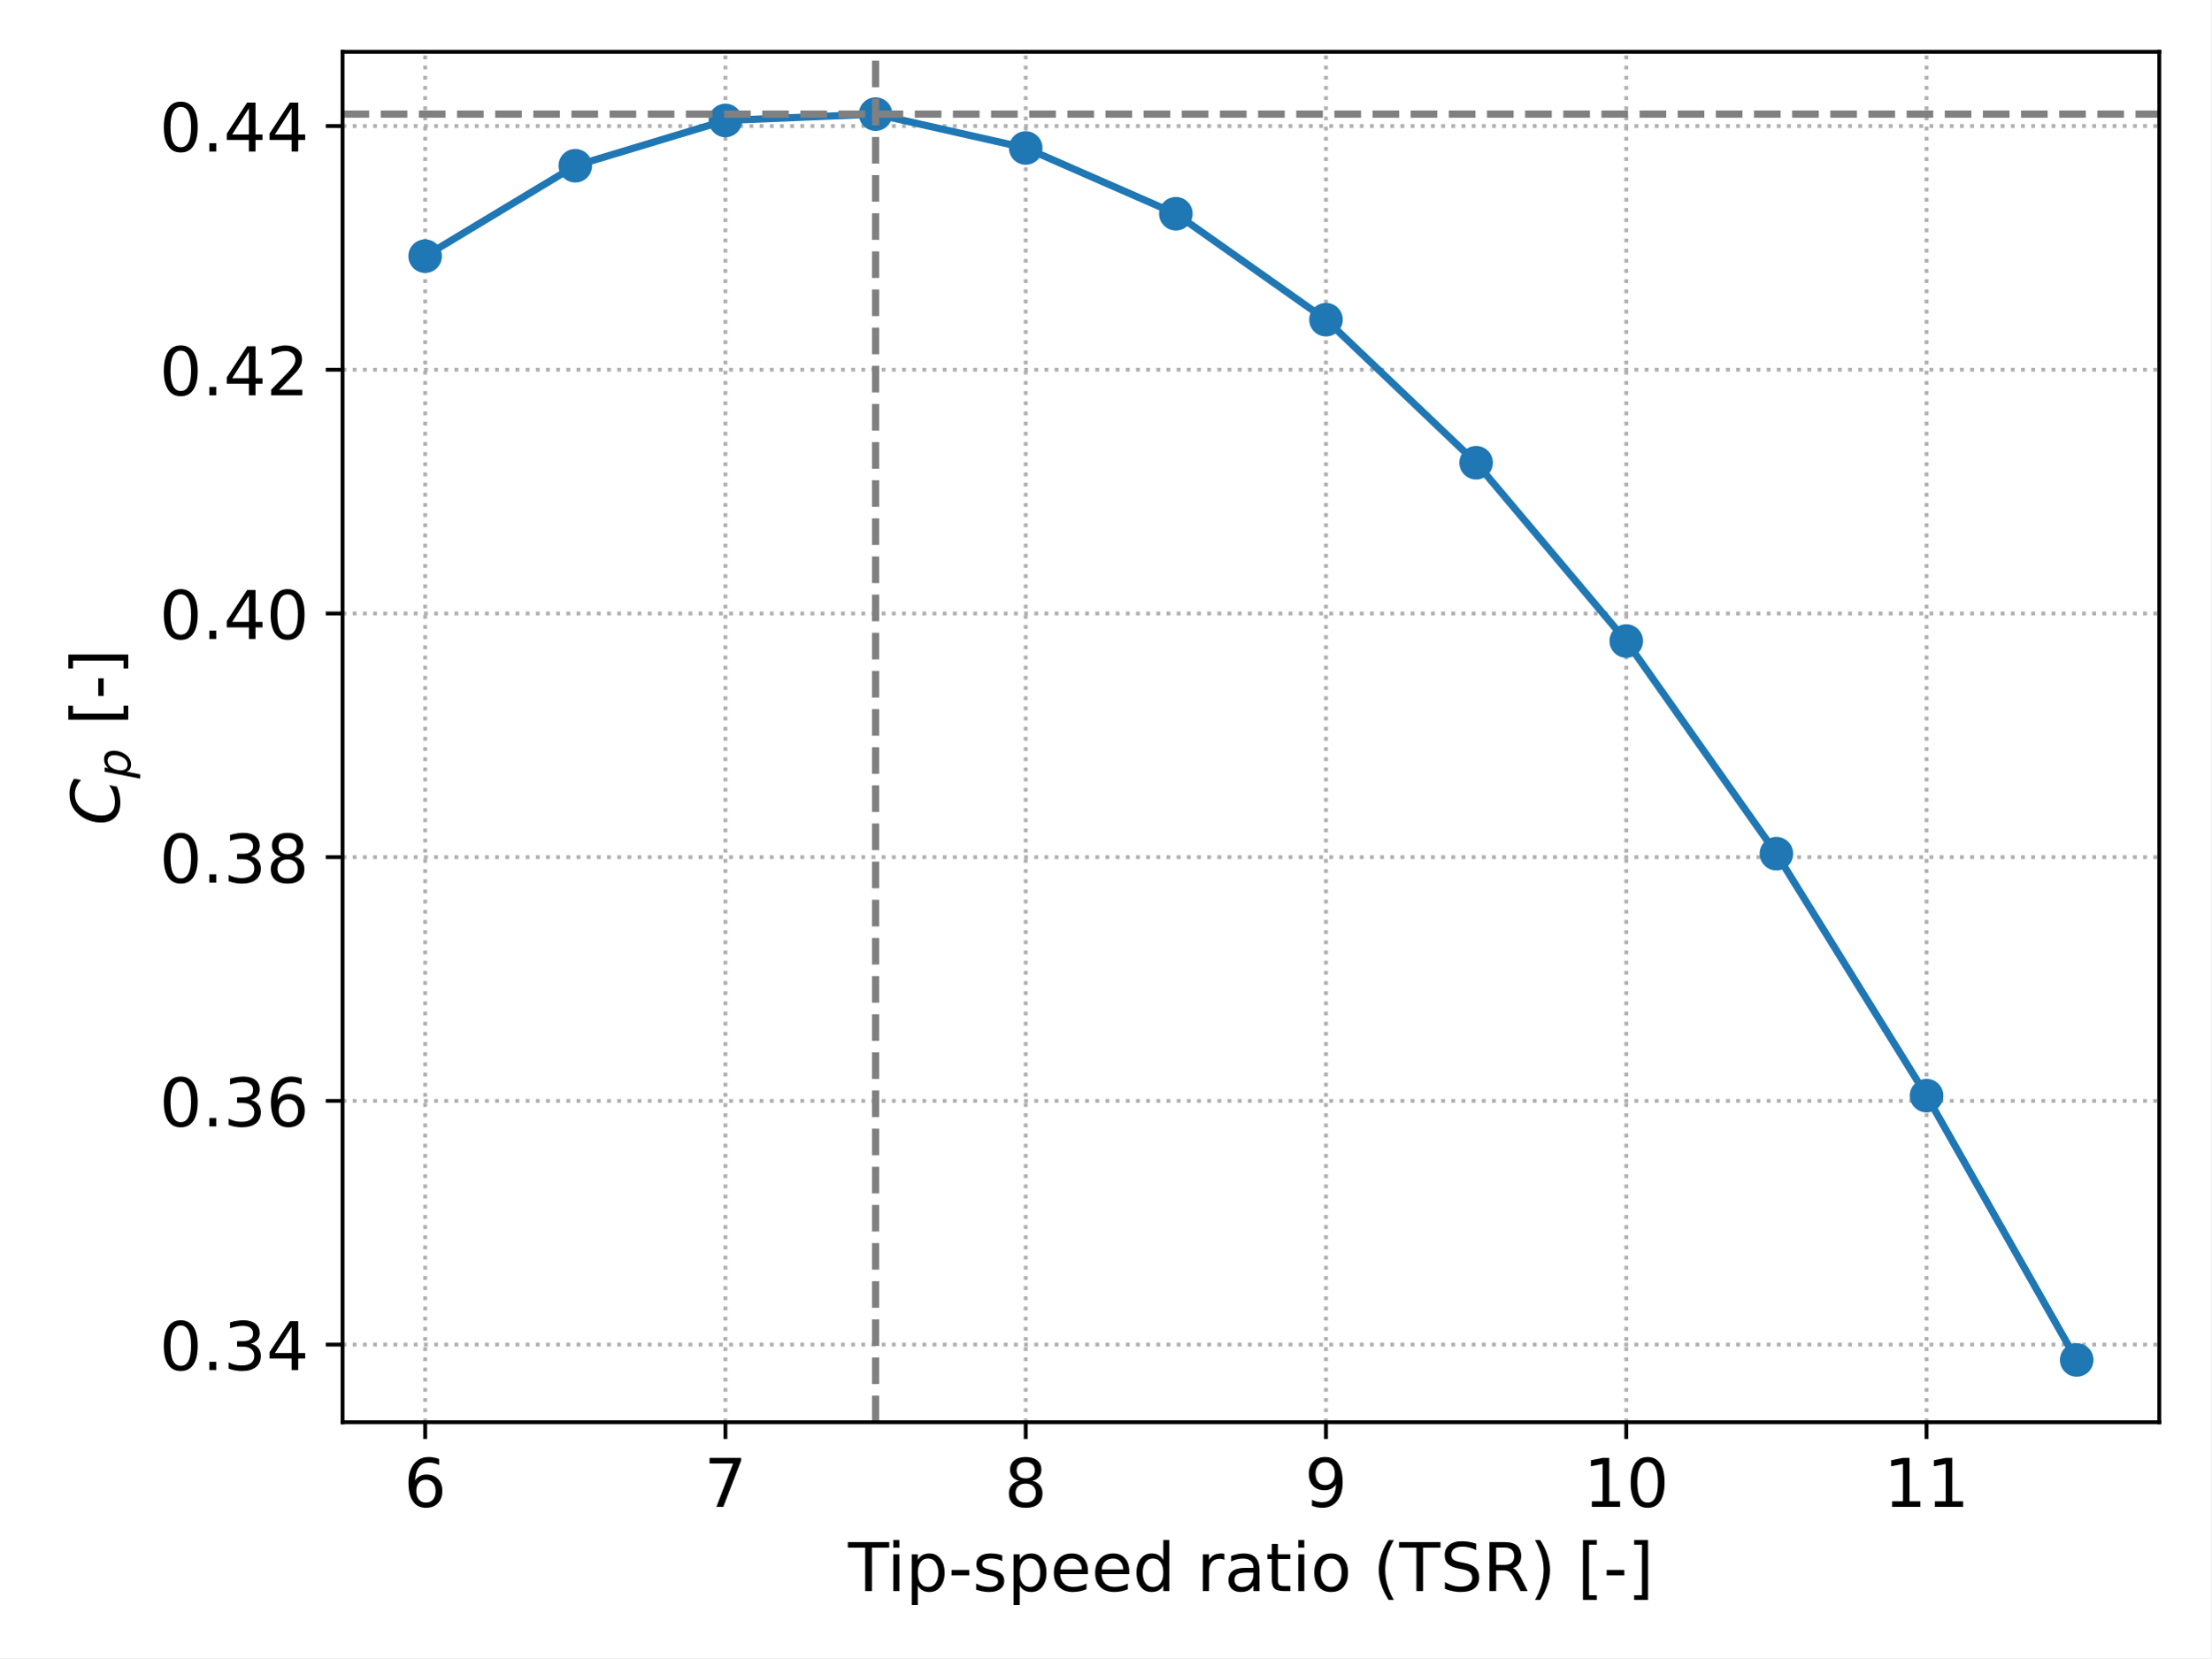
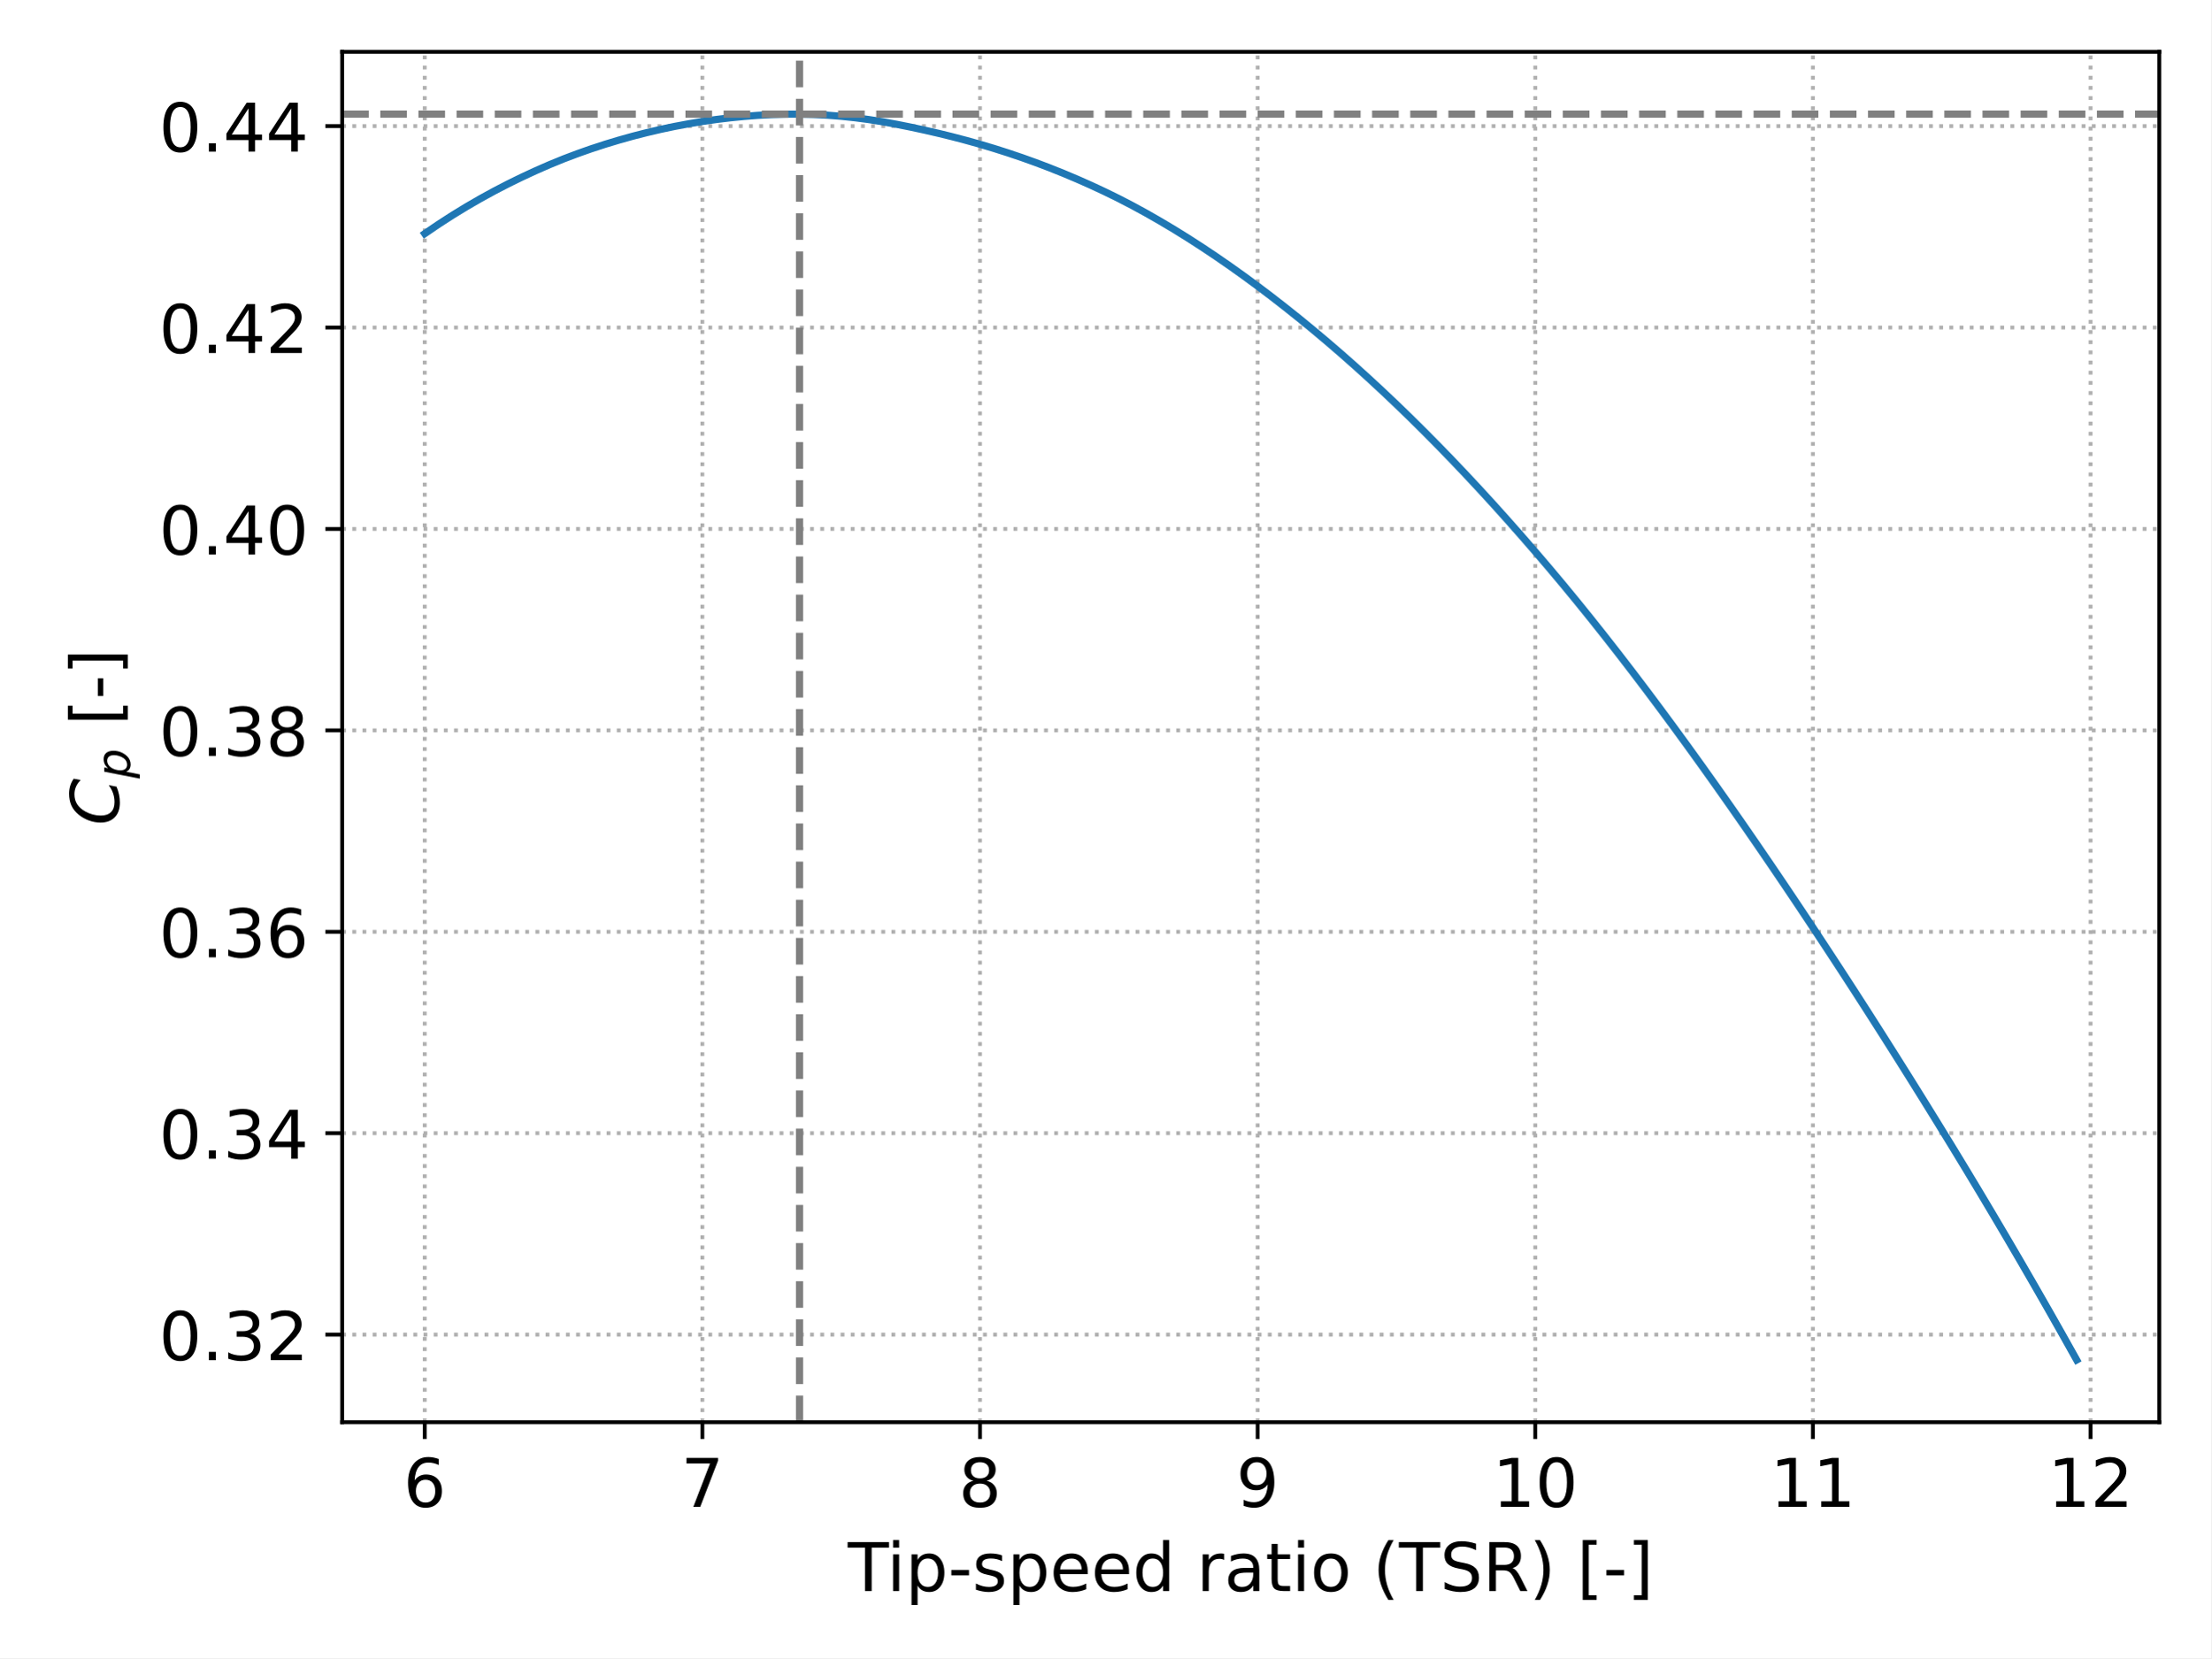
<svg xmlns="http://www.w3.org/2000/svg" xmlns:xlink="http://www.w3.org/1999/xlink" width="460.8pt" height="345.6pt" viewBox="0 0 460.8 345.6" version="1.1">
  <defs>
    <style type="text/css">*{stroke-linejoin: round; stroke-linecap: butt}</style>
  </defs>
  <g id="figure_1">
    <g id="patch_1">
      <path d="M 0 345.6  L 460.8 345.6  L 460.8 0  L 0 0  z " style="fill: #ffffff" />
    </g>
    <g id="axes_1">
      <g id="patch_2">
-         <path d="M 71.39 296.44  L 450 296.44  L 450 10.8  L 71.39 10.8  z " style="fill: #ffffff" />
+         <path d="M 71.3 296.44  L 450 296.44  L 450 10.8  L 71.3 10.8  z " style="fill: #ffffff" />
      </g>
      <g id="matplotlib.axis_1">
        <g id="xtick_1">
          <g id="line2d_1">
-             <path d="M 88.6 296.44  L 88.6 10.8  " clip-path="url(#pa76c021f82)" style="fill: none; stroke-dasharray: 0.8,1.32; stroke-dashoffset: 0; stroke: #b0b0b0; stroke-width: 0.8" />
+             <path d="M 88.514 296.44  L 88.514 10.8  " clip-path="url(#p7ee9f18ea1)" style="fill: none; stroke-dasharray: 0.8,1.32; stroke-dashoffset: 0; stroke: #b0b0b0; stroke-width: 0.8" />
          </g>
          <g id="line2d_2">
            <defs>
-               <path id="mefc894d67d" d="M 0 0  L 0 3.5  " style="stroke: #000000; stroke-width: 0.8" />
+               <path id="mb0c60f4a82" d="M 0 0  L 0 3.5  " style="stroke: #000000; stroke-width: 0.8" />
            </defs>
            <g>
-               <use xlink:href="#mefc894d67d" x="88.6" y="296.44" style="stroke: #000000; stroke-width: 0.8" />
+               <use xlink:href="#mb0c60f4a82" x="88.514" y="296.44" style="stroke: #000000; stroke-width: 0.8" />
            </g>
          </g>
          <g id="text_1">
-             <g transform="translate(84.1458 314.0778) scale(0.14 -0.14)">
+             <g transform="translate(84.05989 314.0778) scale(0.14 -0.14)">
              <defs>
                <path id="DejaVuSans-36" d="M 2113 2584  Q 1688 2584 1439 2293  Q 1191 2003 1191 1497  Q 1191 994 1439 701  Q 1688 409 2113 409  Q 2538 409 2786 701  Q 3034 994 3034 1497  Q 3034 2003 2786 2293  Q 2538 2584 2113 2584  z M 3366 4563  L 3366 3988  Q 3128 4100 2886 4159  Q 2644 4219 2406 4219  Q 1781 4219 1451 3797  Q 1122 3375 1075 2522  Q 1259 2794 1537 2939  Q 1816 3084 2150 3084  Q 2853 3084 3261 2657  Q 3669 2231 3669 1497  Q 3669 778 3244 343  Q 2819 -91 2113 -91  Q 1303 -91 875 529  Q 447 1150 447 2328  Q 447 3434 972 4092  Q 1497 4750 2381 4750  Q 2619 4750 2861 4703  Q 3103 4656 3366 4563  z " transform="scale(0.015625)" />
              </defs>
              <use xlink:href="#DejaVuSans-36" />
            </g>
          </g>
        </g>
        <g id="xtick_2">
          <g id="line2d_3">
-             <path d="M 151.18 296.44  L 151.18 10.8  " clip-path="url(#pa76c021f82)" style="fill: none; stroke-dasharray: 0.8,1.32; stroke-dashoffset: 0; stroke: #b0b0b0; stroke-width: 0.8" />
+             <path d="M 146.375 296.44  L 146.375 10.8  " clip-path="url(#p7ee9f18ea1)" style="fill: none; stroke-dasharray: 0.8,1.32; stroke-dashoffset: 0; stroke: #b0b0b0; stroke-width: 0.8" />
          </g>
          <g id="line2d_4">
            <g>
-               <use xlink:href="#mefc894d67d" x="151.18" y="296.44" style="stroke: #000000; stroke-width: 0.8" />
+               <use xlink:href="#mb0c60f4a82" x="146.375" y="296.44" style="stroke: #000000; stroke-width: 0.8" />
            </g>
          </g>
          <g id="text_2">
-             <g transform="translate(146.726 314.0778) scale(0.14 -0.14)">
+             <g transform="translate(141.9208 314.0778) scale(0.14 -0.14)">
              <defs>
                <path id="DejaVuSans-37" d="M 525 4666  L 3525 4666  L 3525 4397  L 1831 0  L 1172 0  L 2766 4134  L 525 4134  L 525 4666  z " transform="scale(0.015625)" />
              </defs>
              <use xlink:href="#DejaVuSans-37" />
            </g>
          </g>
        </g>
        <g id="xtick_3">
          <g id="line2d_5">
-             <path d="M 213.76 296.44  L 213.76 10.8  " clip-path="url(#pa76c021f82)" style="fill: none; stroke-dasharray: 0.8,1.32; stroke-dashoffset: 0; stroke: #b0b0b0; stroke-width: 0.8" />
+             <path d="M 204.236 296.44  L 204.236 10.8  " clip-path="url(#p7ee9f18ea1)" style="fill: none; stroke-dasharray: 0.8,1.32; stroke-dashoffset: 0; stroke: #b0b0b0; stroke-width: 0.8" />
          </g>
          <g id="line2d_6">
            <g>
-               <use xlink:href="#mefc894d67d" x="213.76" y="296.44" style="stroke: #000000; stroke-width: 0.8" />
+               <use xlink:href="#mb0c60f4a82" x="204.236" y="296.44" style="stroke: #000000; stroke-width: 0.8" />
            </g>
          </g>
          <g id="text_3">
-             <g transform="translate(209.3061 314.0778) scale(0.14 -0.14)">
+             <g transform="translate(199.7818 314.0778) scale(0.14 -0.14)">
              <defs>
                <path id="DejaVuSans-38" d="M 2034 2216  Q 1584 2216 1326 1975  Q 1069 1734 1069 1313  Q 1069 891 1326 650  Q 1584 409 2034 409  Q 2484 409 2743 651  Q 3003 894 3003 1313  Q 3003 1734 2745 1975  Q 2488 2216 2034 2216  z M 1403 2484  Q 997 2584 770 2862  Q 544 3141 544 3541  Q 544 4100 942 4425  Q 1341 4750 2034 4750  Q 2731 4750 3128 4425  Q 3525 4100 3525 3541  Q 3525 3141 3298 2862  Q 3072 2584 2669 2484  Q 3125 2378 3379 2068  Q 3634 1759 3634 1313  Q 3634 634 3220 271  Q 2806 -91 2034 -91  Q 1263 -91 848 271  Q 434 634 434 1313  Q 434 1759 690 2068  Q 947 2378 1403 2484  z M 1172 3481  Q 1172 3119 1398 2916  Q 1625 2713 2034 2713  Q 2441 2713 2670 2916  Q 2900 3119 2900 3481  Q 2900 3844 2670 4047  Q 2441 4250 2034 4250  Q 1625 4250 1398 4047  Q 1172 3844 1172 3481  z " transform="scale(0.015625)" />
              </defs>
              <use xlink:href="#DejaVuSans-38" />
            </g>
          </g>
        </g>
        <g id="xtick_4">
          <g id="line2d_7">
-             <path d="M 276.34 296.44  L 276.34 10.8  " clip-path="url(#pa76c021f82)" style="fill: none; stroke-dasharray: 0.8,1.32; stroke-dashoffset: 0; stroke: #b0b0b0; stroke-width: 0.8" />
+             <path d="M 262.097 296.44  L 262.097 10.8  " clip-path="url(#p7ee9f18ea1)" style="fill: none; stroke-dasharray: 0.8,1.32; stroke-dashoffset: 0; stroke: #b0b0b0; stroke-width: 0.8" />
          </g>
          <g id="line2d_8">
            <g>
-               <use xlink:href="#mefc894d67d" x="276.34" y="296.44" style="stroke: #000000; stroke-width: 0.8" />
+               <use xlink:href="#mb0c60f4a82" x="262.097" y="296.44" style="stroke: #000000; stroke-width: 0.8" />
            </g>
          </g>
          <g id="text_4">
-             <g transform="translate(271.8863 314.0778) scale(0.14 -0.14)">
+             <g transform="translate(257.6428 314.0778) scale(0.14 -0.14)">
              <defs>
                <path id="DejaVuSans-39" d="M 703 97  L 703 672  Q 941 559 1184 500  Q 1428 441 1663 441  Q 2288 441 2617 861  Q 2947 1281 2994 2138  Q 2813 1869 2534 1725  Q 2256 1581 1919 1581  Q 1219 1581 811 2004  Q 403 2428 403 3163  Q 403 3881 828 4315  Q 1253 4750 1959 4750  Q 2769 4750 3195 4129  Q 3622 3509 3622 2328  Q 3622 1225 3098 567  Q 2575 -91 1691 -91  Q 1453 -91 1209 -44  Q 966 3 703 97  z M 1959 2075  Q 2384 2075 2632 2365  Q 2881 2656 2881 3163  Q 2881 3666 2632 3958  Q 2384 4250 1959 4250  Q 1534 4250 1286 3958  Q 1038 3666 1038 3163  Q 1038 2656 1286 2365  Q 1534 2075 1959 2075  z " transform="scale(0.015625)" />
              </defs>
              <use xlink:href="#DejaVuSans-39" />
            </g>
          </g>
        </g>
        <g id="xtick_5">
          <g id="line2d_9">
-             <path d="M 338.92 296.44  L 338.92 10.8  " clip-path="url(#pa76c021f82)" style="fill: none; stroke-dasharray: 0.8,1.32; stroke-dashoffset: 0; stroke: #b0b0b0; stroke-width: 0.8" />
+             <path d="M 319.957 296.44  L 319.957 10.8  " clip-path="url(#p7ee9f18ea1)" style="fill: none; stroke-dasharray: 0.8,1.32; stroke-dashoffset: 0; stroke: #b0b0b0; stroke-width: 0.8" />
          </g>
          <g id="line2d_10">
            <g>
-               <use xlink:href="#mefc894d67d" x="338.92" y="296.44" style="stroke: #000000; stroke-width: 0.8" />
+               <use xlink:href="#mb0c60f4a82" x="319.957" y="296.44" style="stroke: #000000; stroke-width: 0.8" />
            </g>
          </g>
          <g id="text_5">
-             <g transform="translate(330.0127 314.0778) scale(0.14 -0.14)">
+             <g transform="translate(311.05 314.0778) scale(0.14 -0.14)">
              <defs>
                <path id="DejaVuSans-31" d="M 794 531  L 1825 531  L 1825 4091  L 703 3866  L 703 4441  L 1819 4666  L 2450 4666  L 2450 531  L 3481 531  L 3481 0  L 794 0  L 794 531  z " transform="scale(0.015625)" />
                <path id="DejaVuSans-30" d="M 2034 4250  Q 1547 4250 1301 3770  Q 1056 3291 1056 2328  Q 1056 1369 1301 889  Q 1547 409 2034 409  Q 2525 409 2770 889  Q 3016 1369 3016 2328  Q 3016 3291 2770 3770  Q 2525 4250 2034 4250  z M 2034 4750  Q 2819 4750 3233 4129  Q 3647 3509 3647 2328  Q 3647 1150 3233 529  Q 2819 -91 2034 -91  Q 1250 -91 836 529  Q 422 1150 422 2328  Q 422 3509 836 4129  Q 1250 4750 2034 4750  z " transform="scale(0.015625)" />
              </defs>
              <use xlink:href="#DejaVuSans-31" />
              <use xlink:href="#DejaVuSans-30" x="63.623" />
            </g>
          </g>
        </g>
        <g id="xtick_6">
          <g id="line2d_11">
-             <path d="M 401.5 296.44  L 401.5 10.8  " clip-path="url(#pa76c021f82)" style="fill: none; stroke-dasharray: 0.8,1.32; stroke-dashoffset: 0; stroke: #b0b0b0; stroke-width: 0.8" />
+             <path d="M 377.818 296.44  L 377.818 10.8  " clip-path="url(#p7ee9f18ea1)" style="fill: none; stroke-dasharray: 0.8,1.32; stroke-dashoffset: 0; stroke: #b0b0b0; stroke-width: 0.8" />
          </g>
          <g id="line2d_12">
            <g>
-               <use xlink:href="#mefc894d67d" x="401.5" y="296.44" style="stroke: #000000; stroke-width: 0.8" />
+               <use xlink:href="#mb0c60f4a82" x="377.818" y="296.44" style="stroke: #000000; stroke-width: 0.8" />
            </g>
          </g>
          <g id="text_6">
-             <g transform="translate(392.5929 314.0778) scale(0.14 -0.14)">
+             <g transform="translate(368.9109 314.0778) scale(0.14 -0.14)">
              <use xlink:href="#DejaVuSans-31" />
              <use xlink:href="#DejaVuSans-31" x="63.623" />
            </g>
          </g>
        </g>
-         <g id="text_7">
-           <g transform="translate(176.7289 331.6272) scale(0.14 -0.14)">
+         <g id="xtick_7">
+           <g id="line2d_13">
+             <path d="M 435.679 296.44  L 435.679 10.8  " clip-path="url(#p7ee9f18ea1)" style="fill: none; stroke-dasharray: 0.8,1.32; stroke-dashoffset: 0; stroke: #b0b0b0; stroke-width: 0.8" />
+           </g>
+           <g id="line2d_14">
+             <g>
+               <use xlink:href="#mb0c60f4a82" x="435.679" y="296.44" style="stroke: #000000; stroke-width: 0.8" />
+             </g>
+           </g>
+           <g id="text_7">
+             <g transform="translate(426.7719 314.0778) scale(0.14 -0.14)">
+               <defs>
+                 <path id="DejaVuSans-32" d="M 1228 531  L 3431 531  L 3431 0  L 469 0  L 469 531  Q 828 903 1448 1529  Q 2069 2156 2228 2338  Q 2531 2678 2651 2914  Q 2772 3150 2772 3378  Q 2772 3750 2511 3984  Q 2250 4219 1831 4219  Q 1534 4219 1204 4116  Q 875 4013 500 3803  L 500 4441  Q 881 4594 1212 4672  Q 1544 4750 1819 4750  Q 2544 4750 2975 4387  Q 3406 4025 3406 3419  Q 3406 3131 3298 2873  Q 3191 2616 2906 2266  Q 2828 2175 2409 1742  Q 1991 1309 1228 531  z " transform="scale(0.015625)" />
+               </defs>
+               <use xlink:href="#DejaVuSans-31" />
+               <use xlink:href="#DejaVuSans-32" x="63.623" />
+             </g>
+           </g>
+         </g>
+         <g id="text_8">
+           <g transform="translate(176.6839 331.6272) scale(0.14 -0.14)">
            <defs>
              <path id="DejaVuSans-54" d="M -19 4666  L 3928 4666  L 3928 4134  L 2272 4134  L 2272 0  L 1638 0  L 1638 4134  L -19 4134  L -19 4666  z " transform="scale(0.015625)" />
              <path id="DejaVuSans-69" d="M 603 3500  L 1178 3500  L 1178 0  L 603 0  L 603 3500  z M 603 4863  L 1178 4863  L 1178 4134  L 603 4134  L 603 4863  z " transform="scale(0.015625)" />
              <path id="DejaVuSans-70" d="M 1159 525  L 1159 -1331  L 581 -1331  L 581 3500  L 1159 3500  L 1159 2969  Q 1341 3281 1617 3432  Q 1894 3584 2278 3584  Q 2916 3584 3314 3078  Q 3713 2572 3713 1747  Q 3713 922 3314 415  Q 2916 -91 2278 -91  Q 1894 -91 1617 61  Q 1341 213 1159 525  z M 3116 1747  Q 3116 2381 2855 2742  Q 2594 3103 2138 3103  Q 1681 3103 1420 2742  Q 1159 2381 1159 1747  Q 1159 1113 1420 752  Q 1681 391 2138 391  Q 2594 391 2855 752  Q 3116 1113 3116 1747  z " transform="scale(0.015625)" />
              <path id="DejaVuSans-2d" d="M 313 2009  L 1997 2009  L 1997 1497  L 313 1497  L 313 2009  z " transform="scale(0.015625)" />
              <path id="DejaVuSans-73" d="M 2834 3397  L 2834 2853  Q 2591 2978 2328 3040  Q 2066 3103 1784 3103  Q 1356 3103 1142 2972  Q 928 2841 928 2578  Q 928 2378 1081 2264  Q 1234 2150 1697 2047  L 1894 2003  Q 2506 1872 2764 1633  Q 3022 1394 3022 966  Q 3022 478 2636 193  Q 2250 -91 1575 -91  Q 1294 -91 989 -36  Q 684 19 347 128  L 347 722  Q 666 556 975 473  Q 1284 391 1588 391  Q 1994 391 2212 530  Q 2431 669 2431 922  Q 2431 1156 2273 1281  Q 2116 1406 1581 1522  L 1381 1569  Q 847 1681 609 1914  Q 372 2147 372 2553  Q 372 3047 722 3315  Q 1072 3584 1716 3584  Q 2034 3584 2315 3537  Q 2597 3491 2834 3397  z " transform="scale(0.015625)" />
              <path id="DejaVuSans-65" d="M 3597 1894  L 3597 1613  L 953 1613  Q 991 1019 1311 708  Q 1631 397 2203 397  Q 2534 397 2845 478  Q 3156 559 3463 722  L 3463 178  Q 3153 47 2828 -22  Q 2503 -91 2169 -91  Q 1331 -91 842 396  Q 353 884 353 1716  Q 353 2575 817 3079  Q 1281 3584 2069 3584  Q 2775 3584 3186 3129  Q 3597 2675 3597 1894  z M 3022 2063  Q 3016 2534 2758 2815  Q 2500 3097 2075 3097  Q 1594 3097 1305 2825  Q 1016 2553 972 2059  L 3022 2063  z " transform="scale(0.015625)" />
              <path id="DejaVuSans-64" d="M 2906 2969  L 2906 4863  L 3481 4863  L 3481 0  L 2906 0  L 2906 525  Q 2725 213 2448 61  Q 2172 -91 1784 -91  Q 1150 -91 751 415  Q 353 922 353 1747  Q 353 2572 751 3078  Q 1150 3584 1784 3584  Q 2172 3584 2448 3432  Q 2725 3281 2906 2969  z M 947 1747  Q 947 1113 1208 752  Q 1469 391 1925 391  Q 2381 391 2643 752  Q 2906 1113 2906 1747  Q 2906 2381 2643 2742  Q 2381 3103 1925 3103  Q 1469 3103 1208 2742  Q 947 2381 947 1747  z " transform="scale(0.015625)" />
              <path id="DejaVuSans-20" transform="scale(0.015625)" />
              <path id="DejaVuSans-72" d="M 2631 2963  Q 2534 3019 2420 3045  Q 2306 3072 2169 3072  Q 1681 3072 1420 2755  Q 1159 2438 1159 1844  L 1159 0  L 581 0  L 581 3500  L 1159 3500  L 1159 2956  Q 1341 3275 1631 3429  Q 1922 3584 2338 3584  Q 2397 3584 2469 3576  Q 2541 3569 2628 3553  L 2631 2963  z " transform="scale(0.015625)" />
              <path id="DejaVuSans-61" d="M 2194 1759  Q 1497 1759 1228 1600  Q 959 1441 959 1056  Q 959 750 1161 570  Q 1363 391 1709 391  Q 2188 391 2477 730  Q 2766 1069 2766 1631  L 2766 1759  L 2194 1759  z M 3341 1997  L 3341 0  L 2766 0  L 2766 531  Q 2569 213 2275 61  Q 1981 -91 1556 -91  Q 1019 -91 701 211  Q 384 513 384 1019  Q 384 1609 779 1909  Q 1175 2209 1959 2209  L 2766 2209  L 2766 2266  Q 2766 2663 2505 2880  Q 2244 3097 1772 3097  Q 1472 3097 1187 3025  Q 903 2953 641 2809  L 641 3341  Q 956 3463 1253 3523  Q 1550 3584 1831 3584  Q 2591 3584 2966 3190  Q 3341 2797 3341 1997  z " transform="scale(0.015625)" />
              <path id="DejaVuSans-74" d="M 1172 4494  L 1172 3500  L 2356 3500  L 2356 3053  L 1172 3053  L 1172 1153  Q 1172 725 1289 603  Q 1406 481 1766 481  L 2356 481  L 2356 0  L 1766 0  Q 1100 0 847 248  Q 594 497 594 1153  L 594 3053  L 172 3053  L 172 3500  L 594 3500  L 594 4494  L 1172 4494  z " transform="scale(0.015625)" />
              <path id="DejaVuSans-6f" d="M 1959 3097  Q 1497 3097 1228 2736  Q 959 2375 959 1747  Q 959 1119 1226 758  Q 1494 397 1959 397  Q 2419 397 2687 759  Q 2956 1122 2956 1747  Q 2956 2369 2687 2733  Q 2419 3097 1959 3097  z M 1959 3584  Q 2709 3584 3137 3096  Q 3566 2609 3566 1747  Q 3566 888 3137 398  Q 2709 -91 1959 -91  Q 1206 -91 779 398  Q 353 888 353 1747  Q 353 2609 779 3096  Q 1206 3584 1959 3584  z " transform="scale(0.015625)" />
              <path id="DejaVuSans-28" d="M 1984 4856  Q 1566 4138 1362 3434  Q 1159 2731 1159 2009  Q 1159 1288 1364 580  Q 1569 -128 1984 -844  L 1484 -844  Q 1016 -109 783 600  Q 550 1309 550 2009  Q 550 2706 781 3412  Q 1013 4119 1484 4856  L 1984 4856  z " transform="scale(0.015625)" />
              <path id="DejaVuSans-53" d="M 3425 4513  L 3425 3897  Q 3066 4069 2747 4153  Q 2428 4238 2131 4238  Q 1616 4238 1336 4038  Q 1056 3838 1056 3469  Q 1056 3159 1242 3001  Q 1428 2844 1947 2747  L 2328 2669  Q 3034 2534 3370 2195  Q 3706 1856 3706 1288  Q 3706 609 3251 259  Q 2797 -91 1919 -91  Q 1588 -91 1214 -16  Q 841 59 441 206  L 441 856  Q 825 641 1194 531  Q 1563 422 1919 422  Q 2459 422 2753 634  Q 3047 847 3047 1241  Q 3047 1584 2836 1778  Q 2625 1972 2144 2069  L 1759 2144  Q 1053 2284 737 2584  Q 422 2884 422 3419  Q 422 4038 858 4394  Q 1294 4750 2059 4750  Q 2388 4750 2728 4690  Q 3069 4631 3425 4513  z " transform="scale(0.015625)" />
              <path id="DejaVuSans-52" d="M 2841 2188  Q 3044 2119 3236 1894  Q 3428 1669 3622 1275  L 4263 0  L 3584 0  L 2988 1197  Q 2756 1666 2539 1819  Q 2322 1972 1947 1972  L 1259 1972  L 1259 0  L 628 0  L 628 4666  L 2053 4666  Q 2853 4666 3247 4331  Q 3641 3997 3641 3322  Q 3641 2881 3436 2590  Q 3231 2300 2841 2188  z M 1259 4147  L 1259 2491  L 2053 2491  Q 2509 2491 2742 2702  Q 2975 2913 2975 3322  Q 2975 3731 2742 3939  Q 2509 4147 2053 4147  L 1259 4147  z " transform="scale(0.015625)" />
              <path id="DejaVuSans-29" d="M 513 4856  L 1013 4856  Q 1481 4119 1714 3412  Q 1947 2706 1947 2009  Q 1947 1309 1714 600  Q 1481 -109 1013 -844  L 513 -844  Q 928 -128 1133 580  Q 1338 1288 1338 2009  Q 1338 2731 1133 3434  Q 928 4138 513 4856  z " transform="scale(0.015625)" />
              <path id="DejaVuSans-5b" d="M 550 4863  L 1875 4863  L 1875 4416  L 1125 4416  L 1125 -397  L 1875 -397  L 1875 -844  L 550 -844  L 550 4863  z " transform="scale(0.015625)" />
              <path id="DejaVuSans-5d" d="M 1947 4863  L 1947 -844  L 622 -844  L 622 -397  L 1369 -397  L 1369 4416  L 622 4416  L 622 4863  L 1947 4863  z " transform="scale(0.015625)" />
            </defs>
            <use xlink:href="#DejaVuSans-54" />
            <use xlink:href="#DejaVuSans-69" x="57.959" />
            <use xlink:href="#DejaVuSans-70" x="85.742" />
            <use xlink:href="#DejaVuSans-2d" x="149.219" />
            <use xlink:href="#DejaVuSans-73" x="185.303" />
            <use xlink:href="#DejaVuSans-70" x="237.402" />
            <use xlink:href="#DejaVuSans-65" x="300.879" />
            <use xlink:href="#DejaVuSans-65" x="362.402" />
            <use xlink:href="#DejaVuSans-64" x="423.926" />
            <use xlink:href="#DejaVuSans-20" x="487.402" />
            <use xlink:href="#DejaVuSans-72" x="519.189" />
            <use xlink:href="#DejaVuSans-61" x="560.303" />
            <use xlink:href="#DejaVuSans-74" x="621.582" />
            <use xlink:href="#DejaVuSans-69" x="660.791" />
            <use xlink:href="#DejaVuSans-6f" x="688.574" />
            <use xlink:href="#DejaVuSans-20" x="749.756" />
            <use xlink:href="#DejaVuSans-28" x="781.543" />
            <use xlink:href="#DejaVuSans-54" x="820.557" />
            <use xlink:href="#DejaVuSans-53" x="881.641" />
            <use xlink:href="#DejaVuSans-52" x="945.117" />
            <use xlink:href="#DejaVuSans-29" x="1014.6" />
            <use xlink:href="#DejaVuSans-20" x="1053.613" />
            <use xlink:href="#DejaVuSans-5b" x="1085.4" />
            <use xlink:href="#DejaVuSans-2d" x="1124.414" />
            <use xlink:href="#DejaVuSans-5d" x="1160.498" />
          </g>
        </g>
      </g>
      <g id="matplotlib.axis_2">
        <g id="ytick_1">
-           <g id="line2d_13">
-             <path d="M 71.39 280.256  L 450 280.256  " clip-path="url(#pa76c021f82)" style="fill: none; stroke-dasharray: 0.8,1.32; stroke-dashoffset: 0; stroke: #b0b0b0; stroke-width: 0.8" />
-           </g>
-           <g id="line2d_14">
+           <g id="line2d_15">
+             <path d="M 71.3 278.182  L 450 278.182  " clip-path="url(#p7ee9f18ea1)" style="fill: none; stroke-dasharray: 0.8,1.32; stroke-dashoffset: 0; stroke: #b0b0b0; stroke-width: 0.8" />
+           </g>
+           <g id="line2d_16">
            <defs>
-               <path id="m587125ea42" d="M 0 0  L -3.5 0  " style="stroke: #000000; stroke-width: 0.8" />
+               <path id="m1399a20d1c" d="M 0 0  L -3.5 0  " style="stroke: #000000; stroke-width: 0.8" />
            </defs>
            <g>
-               <use xlink:href="#m587125ea42" x="71.39" y="280.256" style="stroke: #000000; stroke-width: 0.8" />
-             </g>
-           </g>
-           <g id="text_8">
-             <g transform="translate(33.21813 285.5754) scale(0.14 -0.14)">
+               <use xlink:href="#m1399a20d1c" x="71.3" y="278.182" style="stroke: #000000; stroke-width: 0.8" />
+             </g>
+           </g>
+           <g id="text_9">
+             <g transform="translate(33.12812 283.5011) scale(0.14 -0.14)">
              <defs>
                <path id="DejaVuSans-2e" d="M 684 794  L 1344 794  L 1344 0  L 684 0  L 684 794  z " transform="scale(0.015625)" />
                <path id="DejaVuSans-33" d="M 2597 2516  Q 3050 2419 3304 2112  Q 3559 1806 3559 1356  Q 3559 666 3084 287  Q 2609 -91 1734 -91  Q 1441 -91 1130 -33  Q 819 25 488 141  L 488 750  Q 750 597 1062 519  Q 1375 441 1716 441  Q 2309 441 2620 675  Q 2931 909 2931 1356  Q 2931 1769 2642 2001  Q 2353 2234 1838 2234  L 1294 2234  L 1294 2753  L 1863 2753  Q 2328 2753 2575 2939  Q 2822 3125 2822 3475  Q 2822 3834 2567 4026  Q 2313 4219 1838 4219  Q 1578 4219 1281 4162  Q 984 4106 628 3988  L 628 4550  Q 988 4650 1302 4700  Q 1616 4750 1894 4750  Q 2613 4750 3031 4423  Q 3450 4097 3450 3541  Q 3450 3153 3228 2886  Q 3006 2619 2597 2516  z " transform="scale(0.015625)" />
+               </defs>
+               <use xlink:href="#DejaVuSans-30" />
+               <use xlink:href="#DejaVuSans-2e" x="63.623" />
+               <use xlink:href="#DejaVuSans-33" x="95.41" />
+               <use xlink:href="#DejaVuSans-32" x="159.033" />
+             </g>
+           </g>
+         </g>
+         <g id="ytick_2">
+           <g id="line2d_17">
+             <path d="M 71.3 236.198  L 450 236.198  " clip-path="url(#p7ee9f18ea1)" style="fill: none; stroke-dasharray: 0.8,1.32; stroke-dashoffset: 0; stroke: #b0b0b0; stroke-width: 0.8" />
+           </g>
+           <g id="line2d_18">
+             <g>
+               <use xlink:href="#m1399a20d1c" x="71.3" y="236.198" style="stroke: #000000; stroke-width: 0.8" />
+             </g>
+           </g>
+           <g id="text_10">
+             <g transform="translate(33.12812 241.5172) scale(0.14 -0.14)">
+               <defs>
                <path id="DejaVuSans-34" d="M 2419 4116  L 825 1625  L 2419 1625  L 2419 4116  z M 2253 4666  L 3047 4666  L 3047 1625  L 3713 1625  L 3713 1100  L 3047 1100  L 3047 0  L 2419 0  L 2419 1100  L 313 1100  L 313 1709  L 2253 4666  z " transform="scale(0.015625)" />
              </defs>
              <use xlink:href="#DejaVuSans-30" />
              <use xlink:href="#DejaVuSans-2e" x="63.623" />
              <use xlink:href="#DejaVuSans-33" x="95.41" />
              <use xlink:href="#DejaVuSans-34" x="159.033" />
            </g>
          </g>
        </g>
-         <g id="ytick_2">
-           <g id="line2d_15">
-             <path d="M 71.39 229.458  L 450 229.458  " clip-path="url(#pa76c021f82)" style="fill: none; stroke-dasharray: 0.8,1.32; stroke-dashoffset: 0; stroke: #b0b0b0; stroke-width: 0.8" />
-           </g>
-           <g id="line2d_16">
-             <g>
-               <use xlink:href="#m587125ea42" x="71.39" y="229.458" style="stroke: #000000; stroke-width: 0.8" />
-             </g>
-           </g>
-           <g id="text_9">
-             <g transform="translate(33.21813 234.7767) scale(0.14 -0.14)">
+         <g id="ytick_3">
+           <g id="line2d_19">
+             <path d="M 71.3 194.214  L 450 194.214  " clip-path="url(#p7ee9f18ea1)" style="fill: none; stroke-dasharray: 0.8,1.32; stroke-dashoffset: 0; stroke: #b0b0b0; stroke-width: 0.8" />
+           </g>
+           <g id="line2d_20">
+             <g>
+               <use xlink:href="#m1399a20d1c" x="71.3" y="194.214" style="stroke: #000000; stroke-width: 0.8" />
+             </g>
+           </g>
+           <g id="text_11">
+             <g transform="translate(33.12812 199.5334) scale(0.14 -0.14)">
              <use xlink:href="#DejaVuSans-30" />
              <use xlink:href="#DejaVuSans-2e" x="63.623" />
              <use xlink:href="#DejaVuSans-33" x="95.41" />
              <use xlink:href="#DejaVuSans-36" x="159.033" />
            </g>
          </g>
        </g>
-         <g id="ytick_3">
-           <g id="line2d_17">
-             <path d="M 71.39 178.659  L 450 178.659  " clip-path="url(#pa76c021f82)" style="fill: none; stroke-dasharray: 0.8,1.32; stroke-dashoffset: 0; stroke: #b0b0b0; stroke-width: 0.8" />
-           </g>
-           <g id="line2d_18">
-             <g>
-               <use xlink:href="#m587125ea42" x="71.39" y="178.659" style="stroke: #000000; stroke-width: 0.8" />
-             </g>
-           </g>
-           <g id="text_10">
-             <g transform="translate(33.21813 183.978) scale(0.14 -0.14)">
+         <g id="ytick_4">
+           <g id="line2d_21">
+             <path d="M 71.3 152.231  L 450 152.231  " clip-path="url(#p7ee9f18ea1)" style="fill: none; stroke-dasharray: 0.8,1.32; stroke-dashoffset: 0; stroke: #b0b0b0; stroke-width: 0.8" />
+           </g>
+           <g id="line2d_22">
+             <g>
+               <use xlink:href="#m1399a20d1c" x="71.3" y="152.231" style="stroke: #000000; stroke-width: 0.8" />
+             </g>
+           </g>
+           <g id="text_12">
+             <g transform="translate(33.12812 157.5495) scale(0.14 -0.14)">
              <use xlink:href="#DejaVuSans-30" />
              <use xlink:href="#DejaVuSans-2e" x="63.623" />
              <use xlink:href="#DejaVuSans-33" x="95.41" />
              <use xlink:href="#DejaVuSans-38" x="159.033" />
            </g>
          </g>
        </g>
-         <g id="ytick_4">
-           <g id="line2d_19">
-             <path d="M 71.39 127.86  L 450 127.86  " clip-path="url(#pa76c021f82)" style="fill: none; stroke-dasharray: 0.8,1.32; stroke-dashoffset: 0; stroke: #b0b0b0; stroke-width: 0.8" />
-           </g>
-           <g id="line2d_20">
-             <g>
-               <use xlink:href="#m587125ea42" x="71.39" y="127.86" style="stroke: #000000; stroke-width: 0.8" />
-             </g>
-           </g>
-           <g id="text_11">
-             <g transform="translate(33.21813 133.1793) scale(0.14 -0.14)">
+         <g id="ytick_5">
+           <g id="line2d_23">
+             <path d="M 71.3 110.247  L 450 110.247  " clip-path="url(#p7ee9f18ea1)" style="fill: none; stroke-dasharray: 0.8,1.32; stroke-dashoffset: 0; stroke: #b0b0b0; stroke-width: 0.8" />
+           </g>
+           <g id="line2d_24">
+             <g>
+               <use xlink:href="#m1399a20d1c" x="71.3" y="110.247" style="stroke: #000000; stroke-width: 0.8" />
+             </g>
+           </g>
+           <g id="text_13">
+             <g transform="translate(33.12812 115.5657) scale(0.14 -0.14)">
              <use xlink:href="#DejaVuSans-30" />
              <use xlink:href="#DejaVuSans-2e" x="63.623" />
              <use xlink:href="#DejaVuSans-34" x="95.41" />
              <use xlink:href="#DejaVuSans-30" x="159.033" />
            </g>
          </g>
        </g>
-         <g id="ytick_5">
-           <g id="line2d_21">
-             <path d="M 71.39 77.062  L 450 77.062  " clip-path="url(#pa76c021f82)" style="fill: none; stroke-dasharray: 0.8,1.32; stroke-dashoffset: 0; stroke: #b0b0b0; stroke-width: 0.8" />
-           </g>
-           <g id="line2d_22">
-             <g>
-               <use xlink:href="#m587125ea42" x="71.39" y="77.062" style="stroke: #000000; stroke-width: 0.8" />
-             </g>
-           </g>
-           <g id="text_12">
-             <g transform="translate(33.21813 82.38067) scale(0.14 -0.14)">
-               <defs>
-                 <path id="DejaVuSans-32" d="M 1228 531  L 3431 531  L 3431 0  L 469 0  L 469 531  Q 828 903 1448 1529  Q 2069 2156 2228 2338  Q 2531 2678 2651 2914  Q 2772 3150 2772 3378  Q 2772 3750 2511 3984  Q 2250 4219 1831 4219  Q 1534 4219 1204 4116  Q 875 4013 500 3803  L 500 4441  Q 881 4594 1212 4672  Q 1544 4750 1819 4750  Q 2544 4750 2975 4387  Q 3406 4025 3406 3419  Q 3406 3131 3298 2873  Q 3191 2616 2906 2266  Q 2828 2175 2409 1742  Q 1991 1309 1228 531  z " transform="scale(0.015625)" />
-               </defs>
+         <g id="ytick_6">
+           <g id="line2d_25">
+             <path d="M 71.3 68.263  L 450 68.263  " clip-path="url(#p7ee9f18ea1)" style="fill: none; stroke-dasharray: 0.8,1.32; stroke-dashoffset: 0; stroke: #b0b0b0; stroke-width: 0.8" />
+           </g>
+           <g id="line2d_26">
+             <g>
+               <use xlink:href="#m1399a20d1c" x="71.3" y="68.263" style="stroke: #000000; stroke-width: 0.8" />
+             </g>
+           </g>
+           <g id="text_14">
+             <g transform="translate(33.12812 73.58181) scale(0.14 -0.14)">
              <use xlink:href="#DejaVuSans-30" />
              <use xlink:href="#DejaVuSans-2e" x="63.623" />
              <use xlink:href="#DejaVuSans-34" x="95.41" />
              <use xlink:href="#DejaVuSans-32" x="159.033" />
            </g>
          </g>
        </g>
-         <g id="ytick_6">
-           <g id="line2d_23">
-             <path d="M 71.39 26.263  L 450 26.263  " clip-path="url(#pa76c021f82)" style="fill: none; stroke-dasharray: 0.8,1.32; stroke-dashoffset: 0; stroke: #b0b0b0; stroke-width: 0.8" />
-           </g>
-           <g id="line2d_24">
-             <g>
-               <use xlink:href="#m587125ea42" x="71.39" y="26.263" style="stroke: #000000; stroke-width: 0.8" />
-             </g>
-           </g>
-           <g id="text_13">
-             <g transform="translate(33.21813 31.58199) scale(0.14 -0.14)">
+         <g id="ytick_7">
+           <g id="line2d_27">
+             <path d="M 71.3 26.279  L 450 26.279  " clip-path="url(#p7ee9f18ea1)" style="fill: none; stroke-dasharray: 0.8,1.32; stroke-dashoffset: 0; stroke: #b0b0b0; stroke-width: 0.8" />
+           </g>
+           <g id="line2d_28">
+             <g>
+               <use xlink:href="#m1399a20d1c" x="71.3" y="26.279" style="stroke: #000000; stroke-width: 0.8" />
+             </g>
+           </g>
+           <g id="text_15">
+             <g transform="translate(33.12812 31.59795) scale(0.14 -0.14)">
              <use xlink:href="#DejaVuSans-30" />
              <use xlink:href="#DejaVuSans-2e" x="63.623" />
              <use xlink:href="#DejaVuSans-34" x="95.41" />
              <use xlink:href="#DejaVuSans-34" x="159.033" />
            </g>
          </g>
        </g>
-         <g id="text_14">
-           <g transform="translate(24.87813 172.03) rotate(-90) scale(0.14 -0.14)">
+         <g id="text_16">
+           <g transform="translate(24.78813 172.03) rotate(-90) scale(0.14 -0.14)">
            <defs>
              <path id="DejaVuSans-Oblique-43" d="M 4447 4306  L 4319 3641  Q 4019 3944 3683 4091  Q 3347 4238 2956 4238  Q 2422 4238 2017 3981  Q 1613 3725 1319 3200  Q 1131 2863 1032 2486  Q 934 2109 934 1728  Q 934 1091 1264 756  Q 1594 422 2222 422  Q 2656 422 3056 561  Q 3456 700 3834 978  L 3688 231  Q 3316 72 2936 -9  Q 2556 -91 2175 -91  Q 1278 -91 773 396  Q 269 884 269 1753  Q 269 2309 461 2846  Q 653 3384 1013 3828  Q 1394 4300 1883 4525  Q 2372 4750 3022 4750  Q 3422 4750 3780 4639  Q 4138 4528 4447 4306  z " transform="scale(0.015625)" />
              <path id="DejaVuSans-Oblique-70" d="M 3175 2156  Q 3175 2616 2975 2859  Q 2775 3103 2400 3103  Q 2144 3103 1911 2972  Q 1678 2841 1497 2591  Q 1319 2344 1212 1994  Q 1106 1644 1106 1300  Q 1106 863 1306 627  Q 1506 391 1875 391  Q 2147 391 2380 519  Q 2613 647 2778 891  Q 2956 1147 3065 1494  Q 3175 1841 3175 2156  z M 1394 2969  Q 1625 3272 1939 3428  Q 2253 3584 2638 3584  Q 3175 3584 3472 3232  Q 3769 2881 3769 2247  Q 3769 1728 3584 1258  Q 3400 788 3053 416  Q 2822 169 2531 39  Q 2241 -91 1919 -91  Q 1547 -91 1294 64  Q 1041 219 916 525  L 556 -1331  L -19 -1331  L 922 3500  L 1497 3500  L 1394 2969  z " transform="scale(0.015625)" />
            </defs>
            <use xlink:href="#DejaVuSans-Oblique-43" transform="translate(0 0.015625)" />
            <use xlink:href="#DejaVuSans-Oblique-70" transform="translate(69.82422 -16.39062) scale(0.7)" />
            <use xlink:href="#DejaVuSans-20" transform="translate(116.9922 0.015625)" />
            <use xlink:href="#DejaVuSans-5b" transform="translate(148.7793 0.015625)" />
            <use xlink:href="#DejaVuSans-2d" transform="translate(187.793 0.015625)" />
            <use xlink:href="#DejaVuSans-5d" transform="translate(223.877 0.015625)" />
          </g>
        </g>
      </g>
-       <g id="line2d_25">
-         <path d="M 88.6 53.389  L 119.89 34.544  L 151.18 25.103  L 182.47 23.784  L 213.76 30.844  L 245.05 44.55  L 276.34 66.628  L 307.63 96.445  L 338.92 133.607  L 370.21 177.934  L 401.5 228.366  L 432.79 283.456  " clip-path="url(#pa76c021f82)" style="fill: none; stroke: #1f77b4; stroke-width: 1.5; stroke-linecap: square" />
-         <defs>
-           <path id="m8ded7becbc" d="M 0 3  C 0.796 3 1.559 2.684 2.121 2.121  C 2.684 1.559 3 0.796 3 0  C 3 -0.796 2.684 -1.559 2.121 -2.121  C 1.559 -2.684 0.796 -3 0 -3  C -0.796 -3 -1.559 -2.684 -2.121 -2.121  C -2.684 -1.559 -3 -0.796 -3 0  C -3 0.796 -2.684 1.559 -2.121 2.121  C -1.559 2.684 -0.796 3 0 3  z " style="stroke: #1f77b4" />
-         </defs>
-         <g clip-path="url(#pa76c021f82)">
-           <use xlink:href="#m8ded7becbc" x="88.6" y="53.389" style="fill: #1f77b4; stroke: #1f77b4" />
-           <use xlink:href="#m8ded7becbc" x="119.89" y="34.544" style="fill: #1f77b4; stroke: #1f77b4" />
-           <use xlink:href="#m8ded7becbc" x="151.18" y="25.103" style="fill: #1f77b4; stroke: #1f77b4" />
-           <use xlink:href="#m8ded7becbc" x="182.47" y="23.784" style="fill: #1f77b4; stroke: #1f77b4" />
-           <use xlink:href="#m8ded7becbc" x="213.76" y="30.844" style="fill: #1f77b4; stroke: #1f77b4" />
-           <use xlink:href="#m8ded7becbc" x="245.05" y="44.55" style="fill: #1f77b4; stroke: #1f77b4" />
-           <use xlink:href="#m8ded7becbc" x="276.34" y="66.628" style="fill: #1f77b4; stroke: #1f77b4" />
-           <use xlink:href="#m8ded7becbc" x="307.63" y="96.445" style="fill: #1f77b4; stroke: #1f77b4" />
-           <use xlink:href="#m8ded7becbc" x="338.92" y="133.607" style="fill: #1f77b4; stroke: #1f77b4" />
-           <use xlink:href="#m8ded7becbc" x="370.21" y="177.934" style="fill: #1f77b4; stroke: #1f77b4" />
-           <use xlink:href="#m8ded7becbc" x="401.5" y="228.366" style="fill: #1f77b4; stroke: #1f77b4" />
-           <use xlink:href="#m8ded7becbc" x="432.79" y="283.456" style="fill: #1f77b4; stroke: #1f77b4" />
-         </g>
-       </g>
-       <g id="line2d_26">
-         <path d="M 71.39 23.784  L 450 23.784  " clip-path="url(#pa76c021f82)" style="fill: none; stroke-dasharray: 5.55,2.4; stroke-dashoffset: 0; stroke: #808080; stroke-width: 1.5" />
-       </g>
-       <g id="line2d_27">
-         <path d="M 182.47 296.44  L 182.47 10.8  " clip-path="url(#pa76c021f82)" style="fill: none; stroke-dasharray: 5.55,2.4; stroke-dashoffset: 0; stroke: #808080; stroke-width: 1.5" />
+       <g id="line2d_29">
+         <path d="M 88.514 48.698  L 91.407 46.727  L 94.3 44.86  L 97.193 43.091  L 100.086 41.416  L 102.979 39.83  L 105.872 38.33  L 108.765 36.912  L 111.658 35.571  L 114.551 34.305  L 117.444 33.123  L 120.337 32.026  L 123.23 31.007  L 126.123 30.062  L 129.016 29.187  L 131.909 28.378  L 134.802 27.637  L 137.695 26.96  L 140.589 26.348  L 143.482 25.802  L 146.375 25.32  L 149.268 24.904  L 152.161 24.552  L 155.054 24.262  L 157.947 24.035  L 160.84 23.877  L 163.733 23.792  L 166.626 23.784  L 169.519 23.853  L 172.412 24.002  L 175.305 24.23  L 178.198 24.537  L 181.091 24.923  L 183.984 25.38  L 186.877 25.906  L 189.77 26.491  L 192.663 27.115  L 195.556 27.782  L 198.449 28.493  L 201.343 29.254  L 204.236 30.065  L 207.129 30.931  L 210.022 31.852  L 212.915 32.829  L 215.808 33.866  L 218.701 34.963  L 221.594 36.12  L 224.487 37.341  L 227.38 38.624  L 230.273 39.973  L 233.166 41.393  L 236.059 42.894  L 238.952 44.475  L 241.845 46.131  L 244.738 47.858  L 247.631 49.655  L 250.524 51.522  L 253.417 53.454  L 256.31 55.452  L 259.203 57.515  L 262.097 59.64  L 264.99 61.829  L 267.883 64.079  L 270.776 66.389  L 273.669 68.762  L 276.562 71.195  L 279.455 73.689  L 282.348 76.245  L 285.241 78.862  L 288.134 81.542  L 291.027 84.283  L 293.92 87.085  L 296.813 89.95  L 299.706 92.875  L 302.599 95.859  L 305.492 98.904  L 308.385 102.008  L 311.278 105.169  L 314.171 108.388  L 317.064 111.665  L 319.957 114.996  L 322.851 118.383  L 325.744 121.832  L 328.637 125.349  L 331.53 128.929  L 334.423 132.571  L 337.316 136.273  L 340.209 140.032  L 343.102 143.846  L 345.995 147.713  L 348.888 151.632  L 351.781 155.6  L 354.674 159.618  L 357.567 163.681  L 360.46 167.789  L 363.353 171.941  L 366.246 176.137  L 369.139 180.371  L 372.032 184.646  L 374.925 188.96  L 377.818 193.312  L 380.711 197.701  L 383.605 202.126  L 386.498 206.588  L 389.391 211.087  L 392.284 215.623  L 395.177 220.194  L 398.07 224.802  L 400.963 229.445  L 403.856 234.124  L 406.749 238.843  L 409.642 243.605  L 412.535 248.411  L 415.428 253.265  L 418.321 258.168  L 421.214 263.12  L 424.107 268.125  L 427 273.181  L 429.893 278.292  L 432.786 283.456  " clip-path="url(#p7ee9f18ea1)" style="fill: none; stroke: #1f77b4; stroke-width: 1.5; stroke-linecap: square" />
+       </g>
+       <g id="line2d_30">
+         <path d="M 71.3 23.784  L 450 23.784  " clip-path="url(#p7ee9f18ea1)" style="fill: none; stroke-dasharray: 5.55,2.4; stroke-dashoffset: 0; stroke: #808080; stroke-width: 1.5" />
+       </g>
+       <g id="line2d_31">
+         <path d="M 166.626 296.44  L 166.626 10.8  " clip-path="url(#p7ee9f18ea1)" style="fill: none; stroke-dasharray: 5.55,2.4; stroke-dashoffset: 0; stroke: #808080; stroke-width: 1.5" />
      </g>
      <g id="patch_3">
-         <path d="M 71.39 296.44  L 71.39 10.8  " style="fill: none; stroke: #000000; stroke-width: 0.8; stroke-linejoin: miter; stroke-linecap: square" />
+         <path d="M 71.3 296.44  L 71.3 10.8  " style="fill: none; stroke: #000000; stroke-width: 0.8; stroke-linejoin: miter; stroke-linecap: square" />
      </g>
      <g id="patch_4">
        <path d="M 450 296.44  L 450 10.8  " style="fill: none; stroke: #000000; stroke-width: 0.8; stroke-linejoin: miter; stroke-linecap: square" />
      </g>
      <g id="patch_5">
-         <path d="M 71.39 296.44  L 450 296.44  " style="fill: none; stroke: #000000; stroke-width: 0.8; stroke-linejoin: miter; stroke-linecap: square" />
+         <path d="M 71.3 296.44  L 450 296.44  " style="fill: none; stroke: #000000; stroke-width: 0.8; stroke-linejoin: miter; stroke-linecap: square" />
      </g>
      <g id="patch_6">
-         <path d="M 71.39 10.8  L 450 10.8  " style="fill: none; stroke: #000000; stroke-width: 0.8; stroke-linejoin: miter; stroke-linecap: square" />
+         <path d="M 71.3 10.8  L 450 10.8  " style="fill: none; stroke: #000000; stroke-width: 0.8; stroke-linejoin: miter; stroke-linecap: square" />
      </g>
    </g>
  </g>
  <defs>
-     <clipPath id="pa76c021f82">
-       <rect x="71.39" y="10.8" width="378.61" height="285.64" />
+     <clipPath id="p7ee9f18ea1">
+       <rect x="71.3" y="10.8" width="378.7" height="285.64" />
    </clipPath>
  </defs>
</svg>
